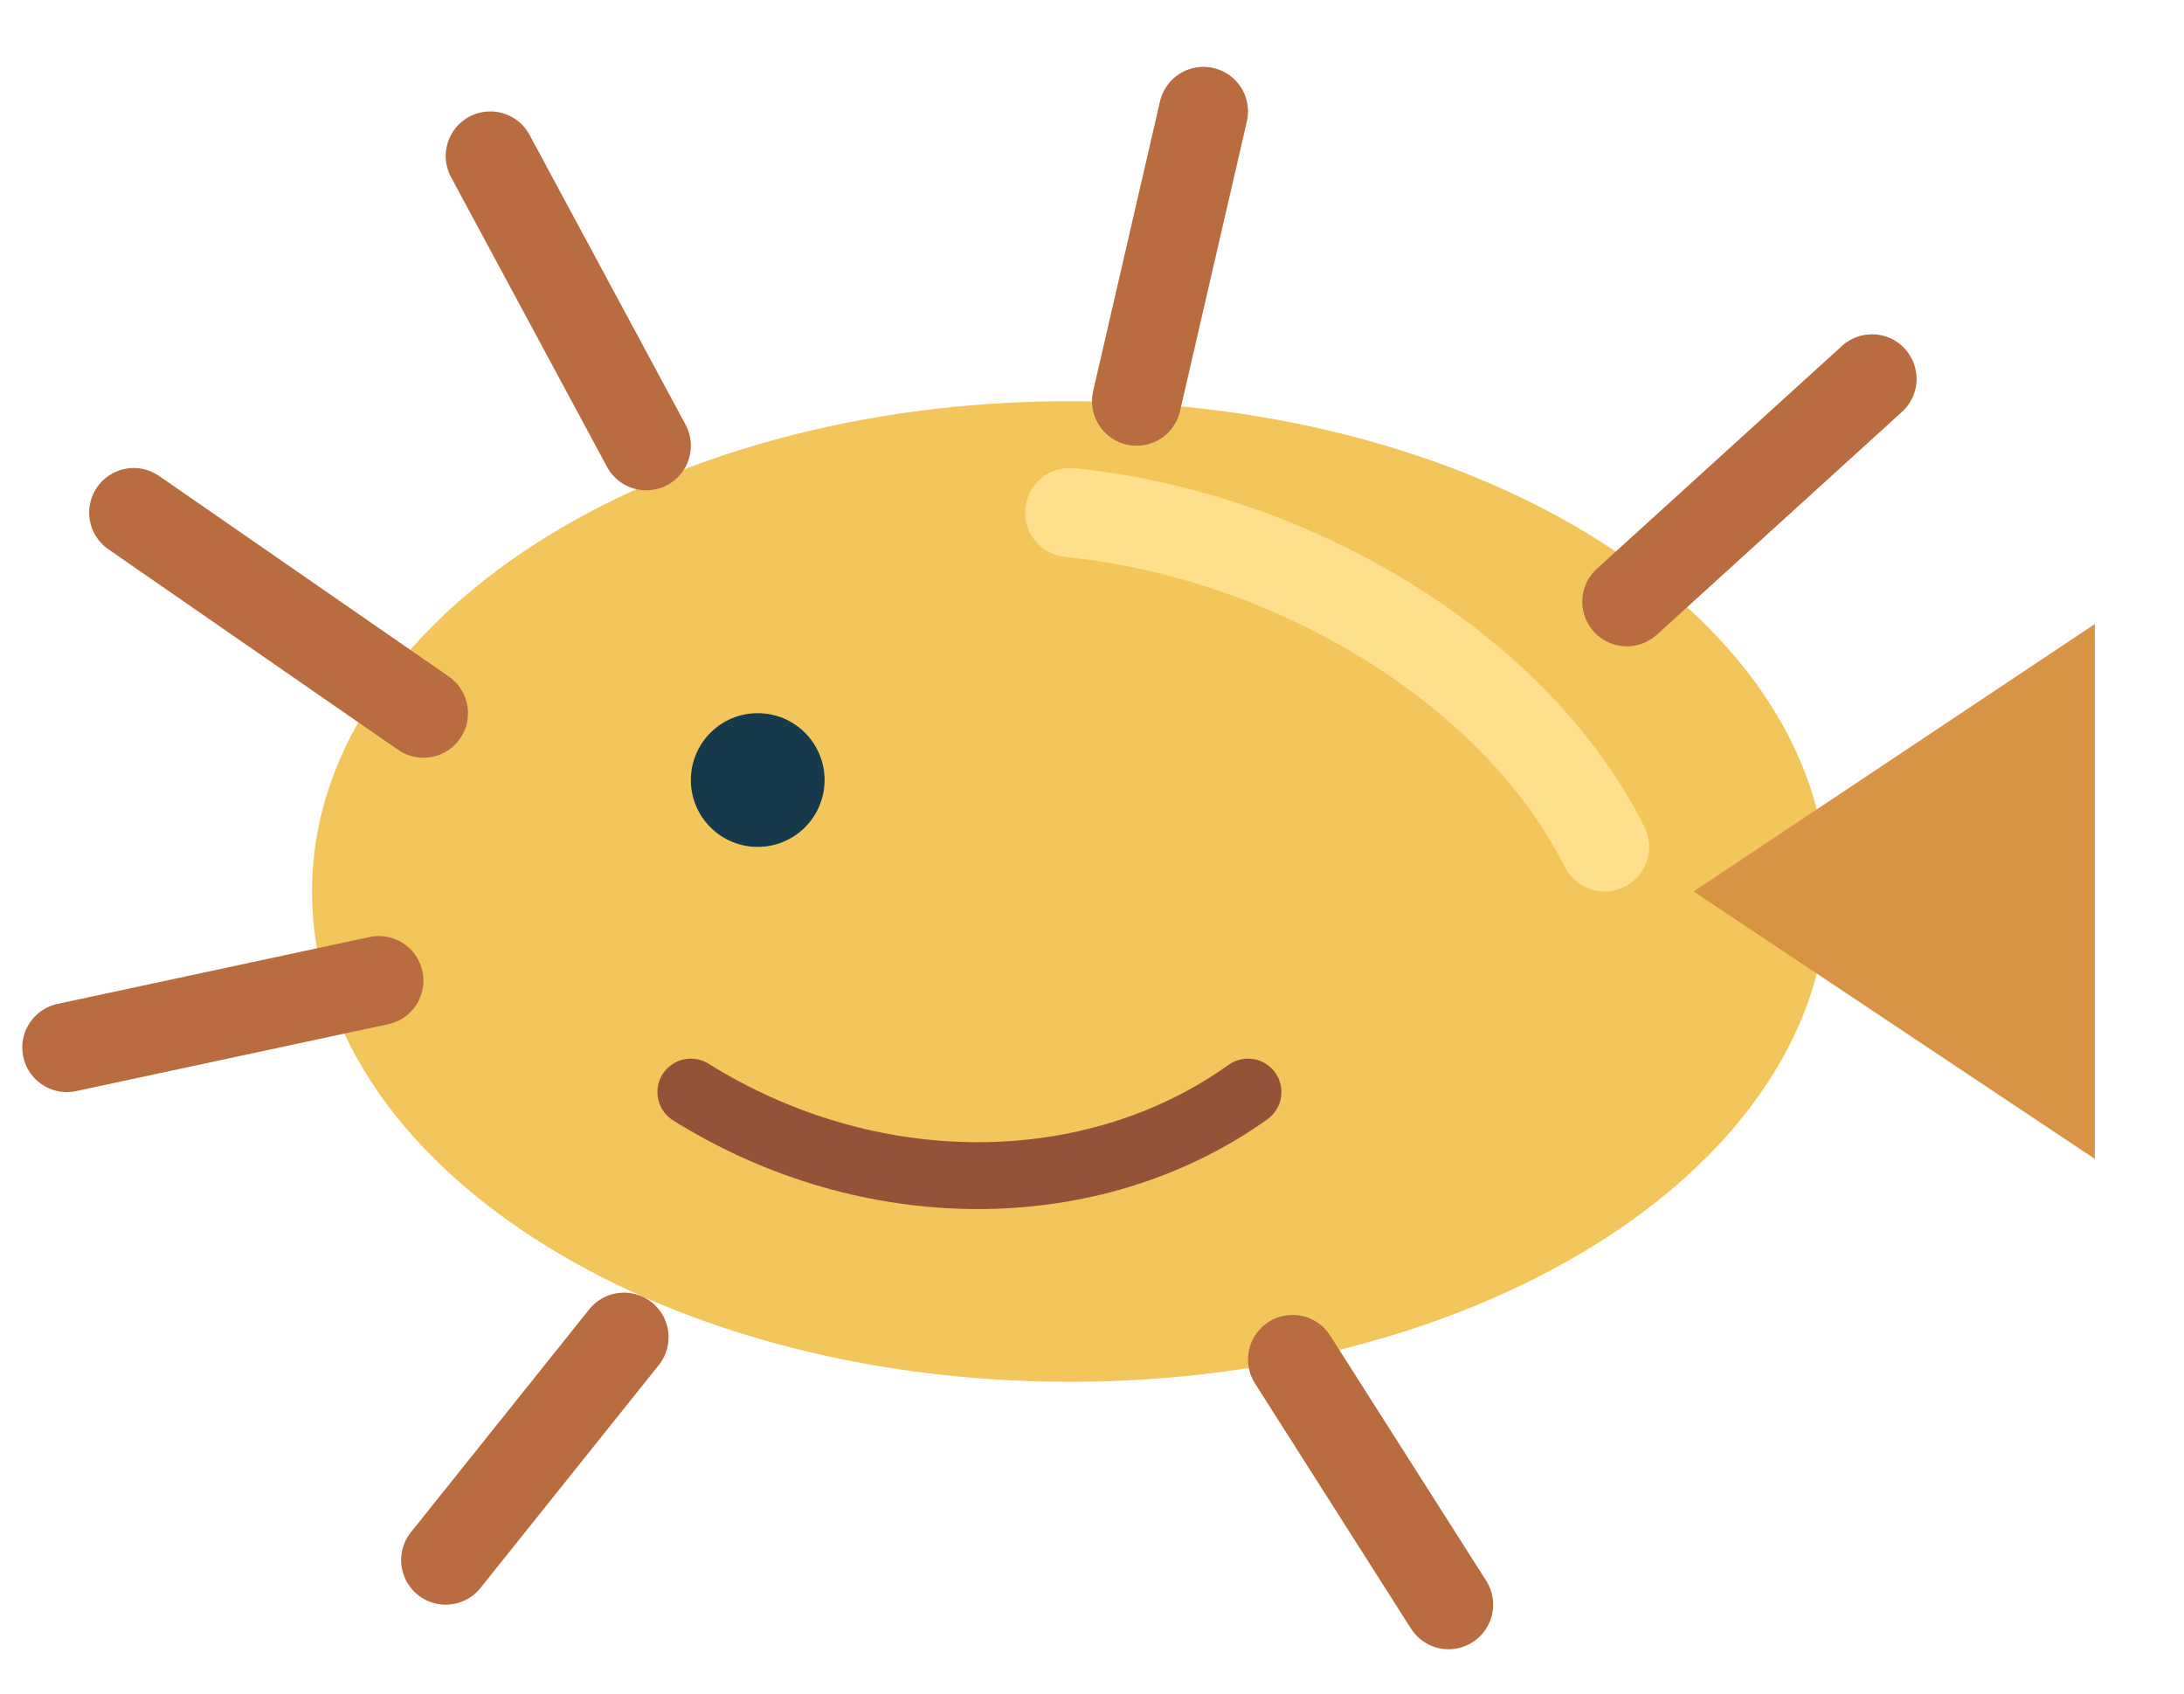
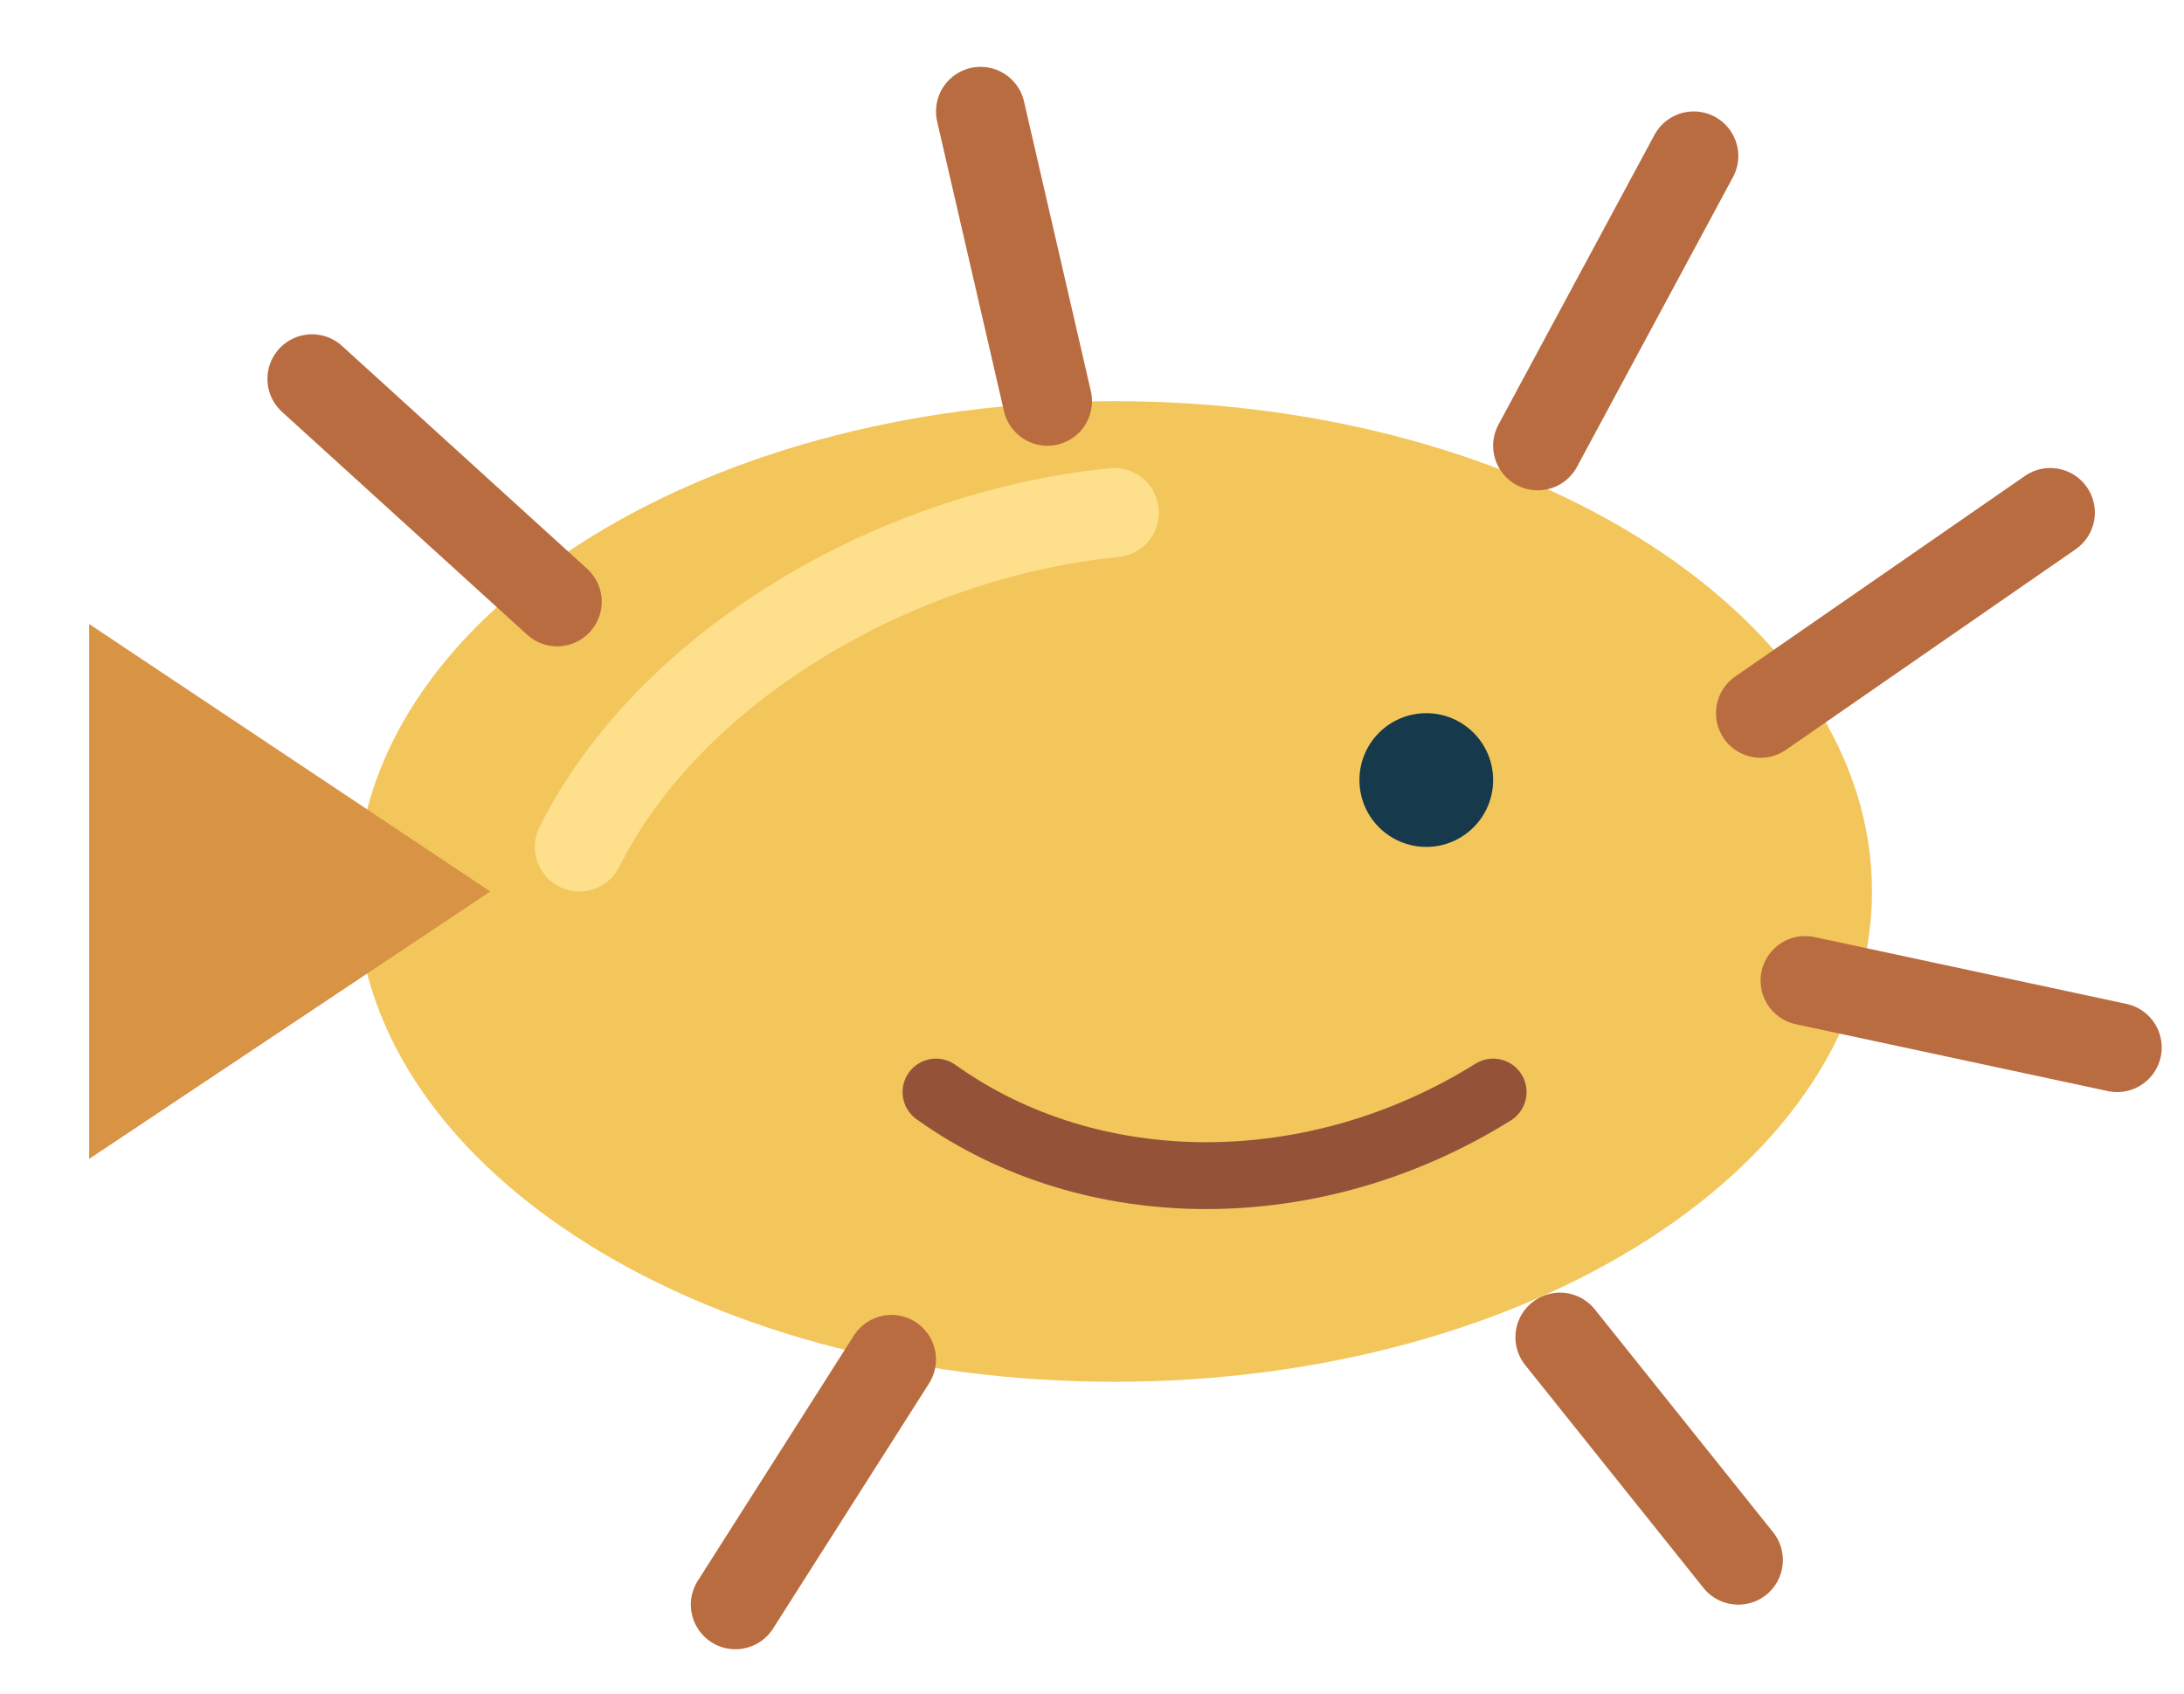
<svg xmlns="http://www.w3.org/2000/svg" viewBox="0 0 98 76">
-   <ellipse cx="48" cy="40" rx="34" ry="22" fill="#f3c65c" />
-   <path d="M76 40L94 28V52Z" fill="#d89444" />
-   <path d="M19 32L6 23M17 44L3 47M29 20L22 7M51 18L54 5M73 27L84 17M28 60L20 70M58 61L65 72" stroke="#b96c3f" stroke-linecap="round" stroke-width="4" />
-   <circle cx="34" cy="35" r="3" fill="#16394b" />
-   <path d="M31 49C39 54 49 54 56 49" fill="none" stroke="#945338" stroke-linecap="round" stroke-width="3" />
-   <path d="M48 23C58 24 68 30 72 38" fill="none" stroke="#ffe599" stroke-linecap="round" stroke-width="4" opacity="0.8" />
+   <g transform="translate(98 0) scale(-1 1)">
+     <ellipse cx="48" cy="40" rx="34" ry="22" fill="#f3c65c" />
+     <path d="M76 40L94 28V52Z" fill="#d89444" />
+     <path d="M19 32L6 23M17 44L3 47M29 20L22 7M51 18L54 5M73 27L84 17M28 60L20 70M58 61L65 72" stroke="#b96c3f" stroke-linecap="round" stroke-width="4" />
+     <circle cx="34" cy="35" r="3" fill="#16394b" />
+     <path d="M31 49C39 54 49 54 56 49" fill="none" stroke="#945338" stroke-linecap="round" stroke-width="3" />
+     <path d="M48 23C58 24 68 30 72 38" fill="none" stroke="#ffe599" stroke-linecap="round" stroke-width="4" opacity="0.8" />
+   </g>
</svg>
